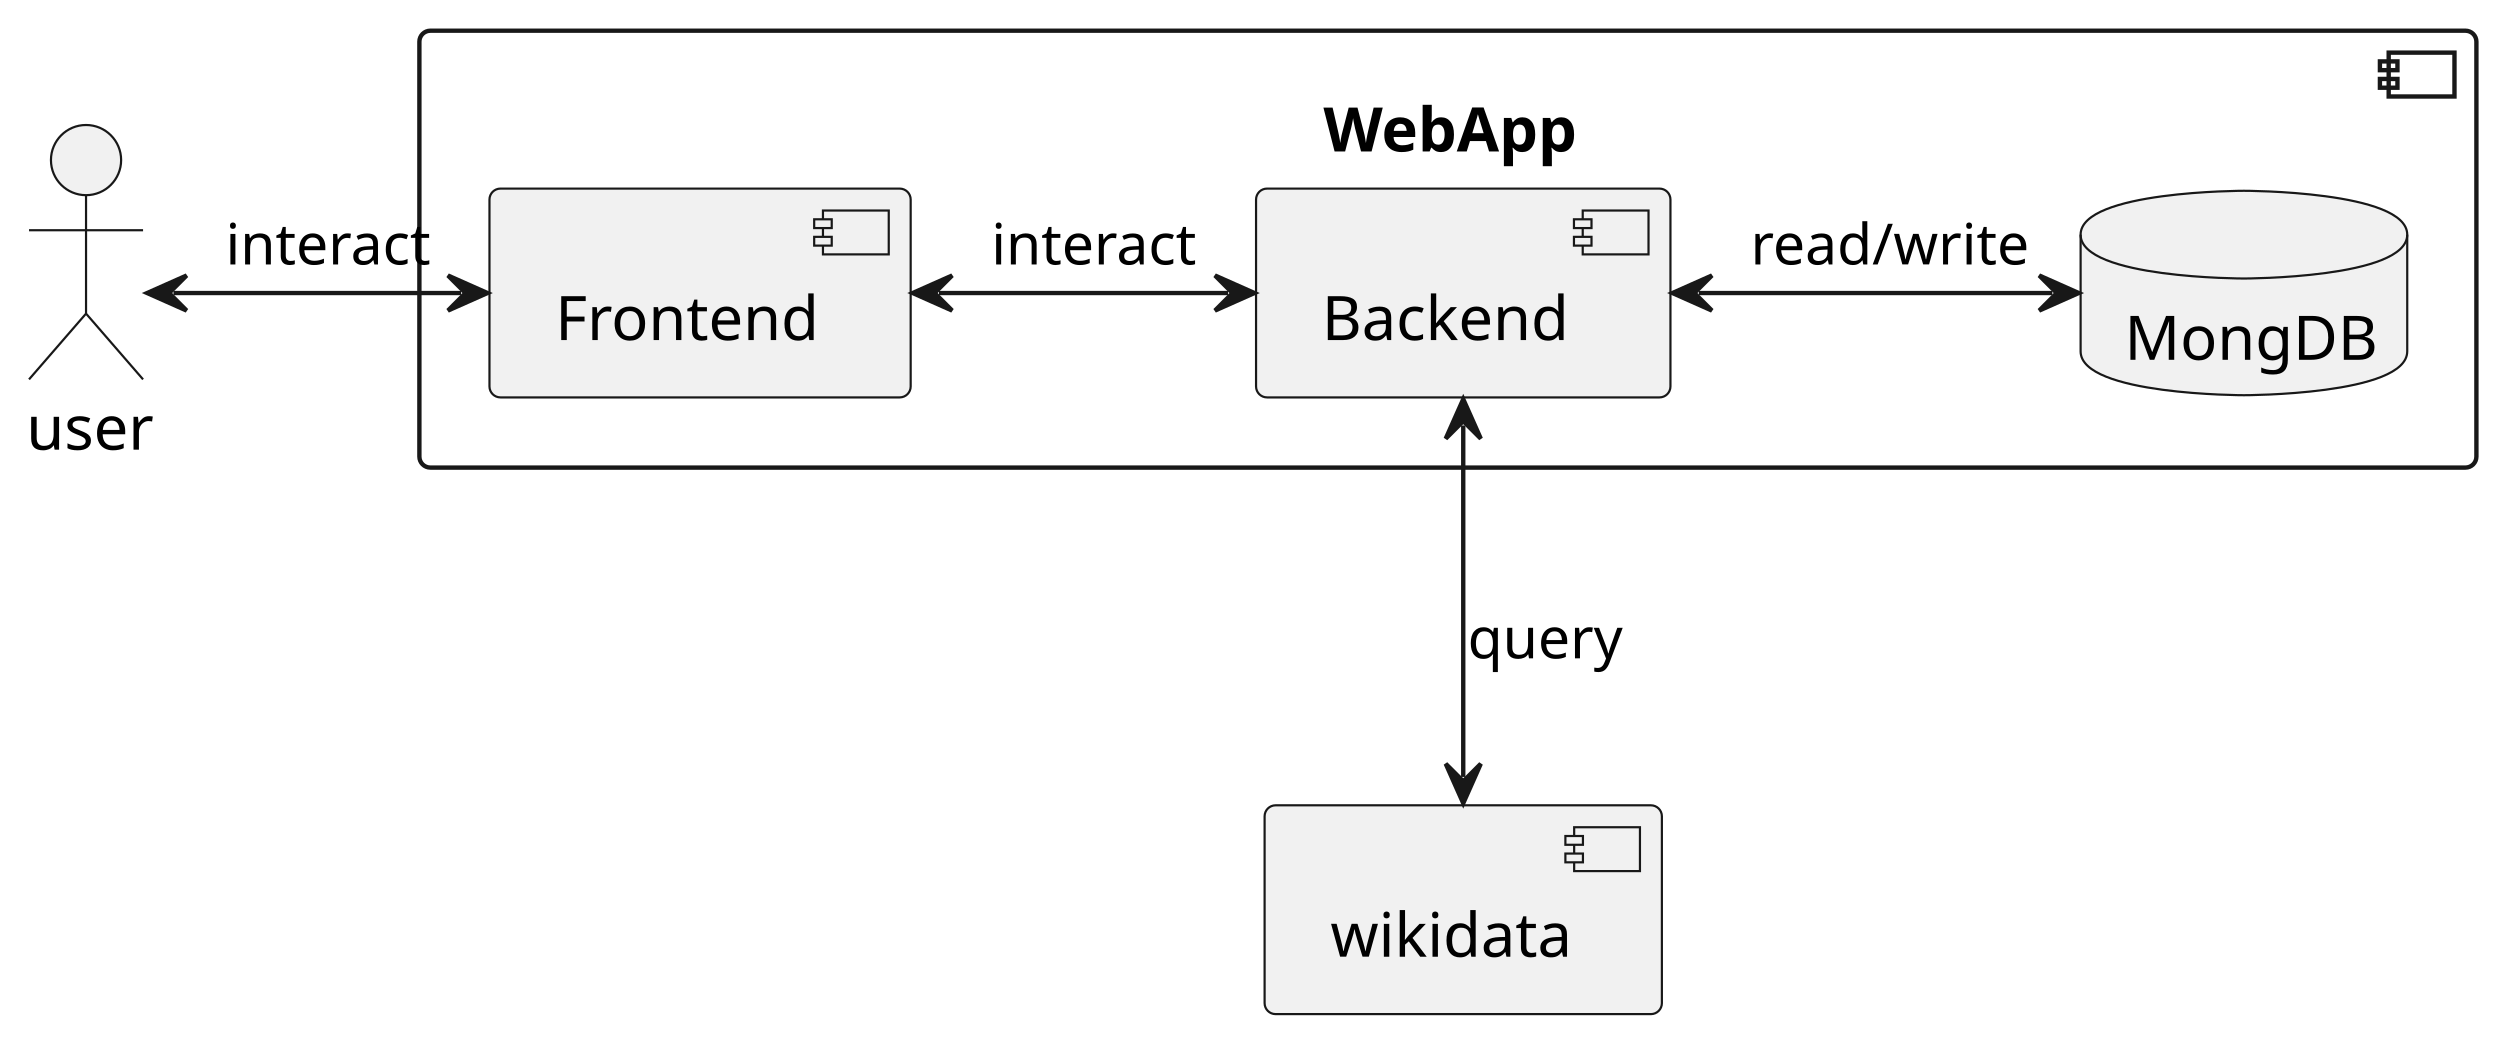
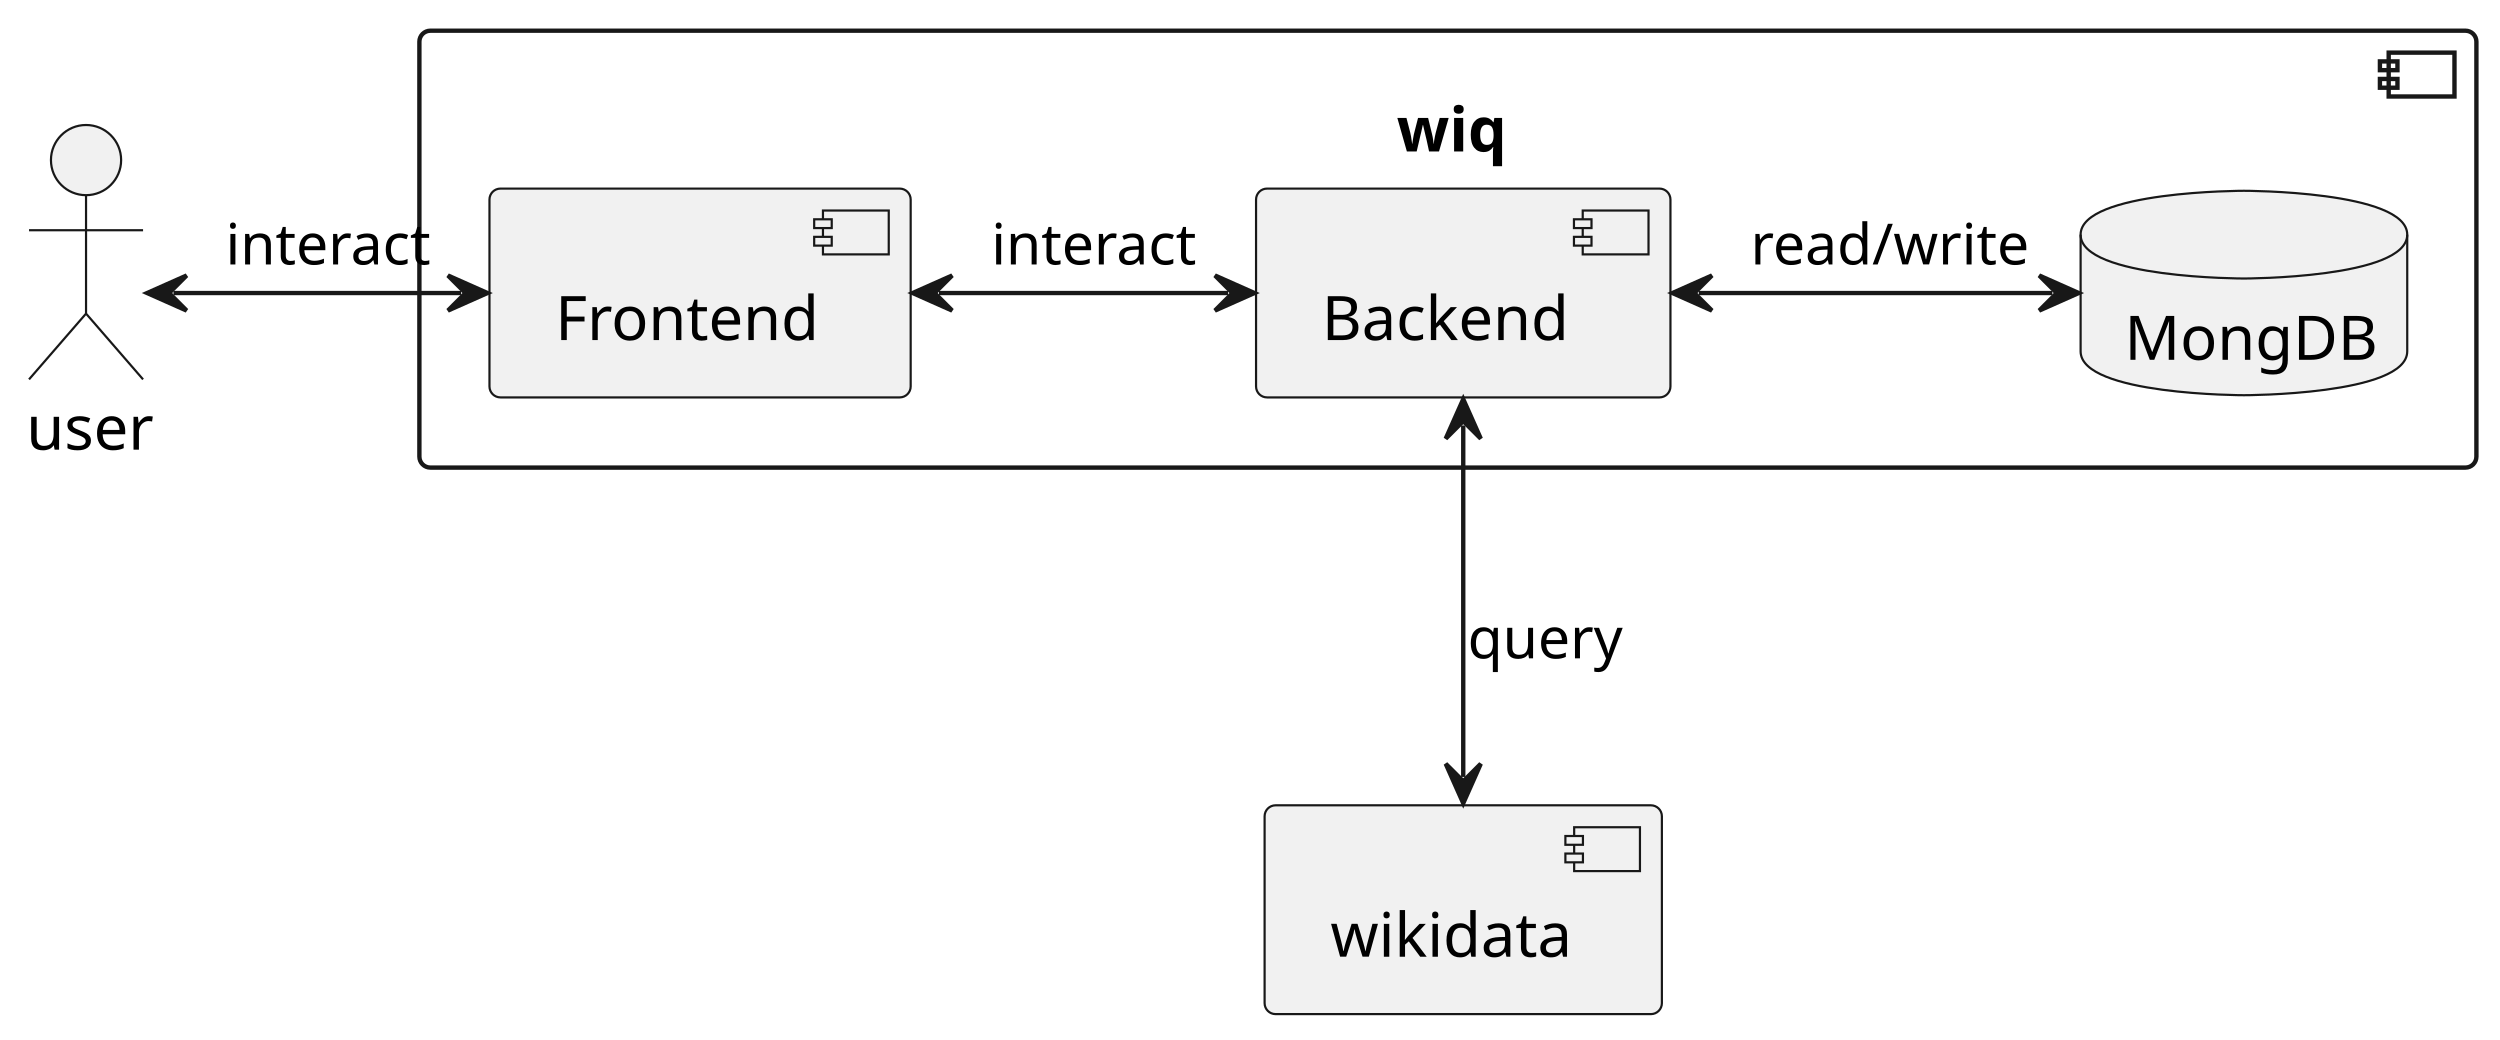
<svg xmlns="http://www.w3.org/2000/svg" contentStyleType="text/css" height="237px" preserveAspectRatio="none" style="width:570px;height:237px;background:#FFFFFF;" version="1.1" viewBox="0 0 570 237" width="570px" zoomAndPan="magnify">
  <defs />
  <g>
    <g id="cluster_web">
      <rect fill="none" height="99.61" rx="2.5" ry="2.5" style="stroke:#181818;stroke-width:1.0;" width="469" x="95.62" y="7" />
      <rect fill="none" height="10" style="stroke:#181818;stroke-width:1.0;" width="15" x="544.62" y="12" />
      <rect fill="none" height="2" style="stroke:#181818;stroke-width:1.0;" width="4" x="542.62" y="14" />
      <rect fill="none" height="2" style="stroke:#181818;stroke-width:1.0;" width="4" x="542.62" y="18" />
-       <text fill="#000000" font-family="sans-serif" font-size="14" font-weight="bold" lengthAdjust="spacing" textLength="56.766" x="301.737" y="34.533">WebApp</text>
+       <text fill="#000000" font-family="sans-serif" font-size="14" font-weight="bold" lengthAdjust="spacing" textLength="23.331" x="318.454" y="34.533">wiq</text>
    </g>
    <g id="elem_front">
      <rect fill="#F1F1F1" height="47.609" rx="2.5" ry="2.5" style="stroke:#181818;stroke-width:0.5;" width="96.034" x="111.6" y="43" />
      <rect fill="#F1F1F1" height="10" style="stroke:#181818;stroke-width:0.5;" width="15" x="187.634" y="48" />
      <rect fill="#F1F1F1" height="2" style="stroke:#181818;stroke-width:0.5;" width="4" x="185.634" y="50" />
      <rect fill="#F1F1F1" height="2" style="stroke:#181818;stroke-width:0.5;" width="4" x="185.634" y="54" />
      <text fill="#000000" font-family="sans-serif" font-size="14" lengthAdjust="spacing" textLength="56.034" x="126.6" y="77.533">Frontend</text>
    </g>
    <g id="elem_back">
      <rect fill="#F1F1F1" height="47.609" rx="2.5" ry="2.5" style="stroke:#181818;stroke-width:0.5;" width="94.482" x="286.38" y="43" />
      <rect fill="#F1F1F1" height="10" style="stroke:#181818;stroke-width:0.5;" width="15" x="360.862" y="48" />
      <rect fill="#F1F1F1" height="2" style="stroke:#181818;stroke-width:0.5;" width="4" x="358.862" y="50" />
      <rect fill="#F1F1F1" height="2" style="stroke:#181818;stroke-width:0.5;" width="4" x="358.862" y="54" />
      <text fill="#000000" font-family="sans-serif" font-size="14" lengthAdjust="spacing" textLength="54.482" x="301.38" y="77.533">Backend</text>
    </g>
    <g id="elem_mongo">
      <path d="M474.38,53.5 C474.38,43.5 511.614,43.5 511.614,43.5 C511.614,43.5 548.849,43.5 548.849,53.5 L548.849,80.109 C548.849,90.109 511.614,90.109 511.614,90.109 C511.614,90.109 474.38,90.109 474.38,80.109 L474.38,53.5 " fill="#F1F1F1" style="stroke:#181818;stroke-width:0.5;" />
      <path d="M474.38,53.5 C474.38,63.5 511.614,63.5 511.614,63.5 C511.614,63.5 548.849,63.5 548.849,53.5 " fill="none" style="stroke:#181818;stroke-width:0.5;" />
      <text fill="#000000" font-family="sans-serif" font-size="14" lengthAdjust="spacing" textLength="54.469" x="484.38" y="82.033">MongDB</text>
    </g>
    <g id="elem_user">
      <ellipse cx="19.617" cy="36.5" fill="#F1F1F1" rx="8" ry="8" style="stroke:#181818;stroke-width:0.5;" />
      <path d="M19.617,44.5 L19.617,71.5 M6.617,52.5 L32.617,52.5 M19.617,71.5 L6.617,86.5 M19.617,71.5 L32.617,86.5 " fill="none" style="stroke:#181818;stroke-width:0.5;" />
      <text fill="#000000" font-family="sans-serif" font-size="14" lengthAdjust="spacing" textLength="27.234" x="6" y="102.533">user</text>
    </g>
    <g id="elem_wikidata">
      <rect fill="#F1F1F1" height="47.609" rx="2.5" ry="2.5" style="stroke:#181818;stroke-width:0.5;" width="90.579" x="288.33" y="183.61" />
      <rect fill="#F1F1F1" height="10" style="stroke:#181818;stroke-width:0.5;" width="15" x="358.909" y="188.61" />
      <rect fill="#F1F1F1" height="2" style="stroke:#181818;stroke-width:0.5;" width="4" x="356.909" y="190.61" />
      <rect fill="#F1F1F1" height="2" style="stroke:#181818;stroke-width:0.5;" width="4" x="356.909" y="194.61" />
      <text fill="#000000" font-family="sans-serif" font-size="14" lengthAdjust="spacing" textLength="50.579" x="303.33" y="218.143">wikidata</text>
    </g>
    <g id="link_user_front">
      <path d="M39.55,66.81 C57.54,66.81 77.76,66.81 105.13,66.81 " fill="none" id="user-front" style="stroke:#181818;stroke-width:1.0;" />
      <polygon fill="#181818" points="33.55,66.81,42.55,70.81,38.55,66.81,42.55,62.81,33.55,66.81" style="stroke:#181818;stroke-width:1.0;" />
      <polygon fill="#181818" points="111.13,66.81,102.13,62.81,106.13,66.81,102.13,70.81,111.13,66.81" style="stroke:#181818;stroke-width:1.0;" />
      <text fill="#000000" font-family="sans-serif" font-size="13" lengthAdjust="spacing" textLength="42.631" x="51.42" y="60.305">interact</text>
    </g>
    <g id="link_front_back">
      <path d="M214.09,66.81 C238.42,66.81 255.8,66.81 280.01,66.81 " fill="none" id="front-back" style="stroke:#181818;stroke-width:1.0;" />
      <polygon fill="#181818" points="208.09,66.81,217.09,70.81,213.09,66.81,217.09,62.81,208.09,66.81" style="stroke:#181818;stroke-width:1.0;" />
      <polygon fill="#181818" points="286.01,66.81,277.01,62.81,281.01,66.81,277.01,70.81,286.01,66.81" style="stroke:#181818;stroke-width:1.0;" />
      <text fill="#000000" font-family="sans-serif" font-size="13" lengthAdjust="spacing" textLength="42.631" x="226.01" y="60.305">interact</text>
    </g>
    <g id="link_back_mongo">
      <path d="M387.32,66.81 C416.36,66.81 440.94,66.81 467.94,66.81 " fill="none" id="back-mongo" style="stroke:#181818;stroke-width:1.0;" />
      <polygon fill="#181818" points="381.32,66.81,390.32,70.81,386.32,66.81,390.32,62.81,381.32,66.81" style="stroke:#181818;stroke-width:1.0;" />
      <polygon fill="#181818" points="473.94,66.81,464.94,62.81,468.94,66.81,464.94,70.81,473.94,66.81" style="stroke:#181818;stroke-width:1.0;" />
      <text fill="#000000" font-family="sans-serif" font-size="13" lengthAdjust="spacing" textLength="57.078" x="399.12" y="60.305">read/write</text>
    </g>
    <g id="link_back_wikidata">
      <path d="M333.62,97.01 C333.62,122.59 333.62,151.52 333.62,177.14 " fill="none" id="back-wikidata" style="stroke:#181818;stroke-width:1.0;" />
      <polygon fill="#181818" points="333.62,91.01,329.62,100.01,333.62,96.01,337.62,100.01,333.62,91.01" style="stroke:#181818;stroke-width:1.0;" />
      <polygon fill="#181818" points="333.62,183.14,337.62,174.14,333.62,178.14,329.62,174.14,333.62,183.14" style="stroke:#181818;stroke-width:1.0;" />
      <text fill="#000000" font-family="sans-serif" font-size="13" lengthAdjust="spacing" textLength="32.519" x="334.62" y="150.105">query</text>
    </g>
  </g>
</svg>
